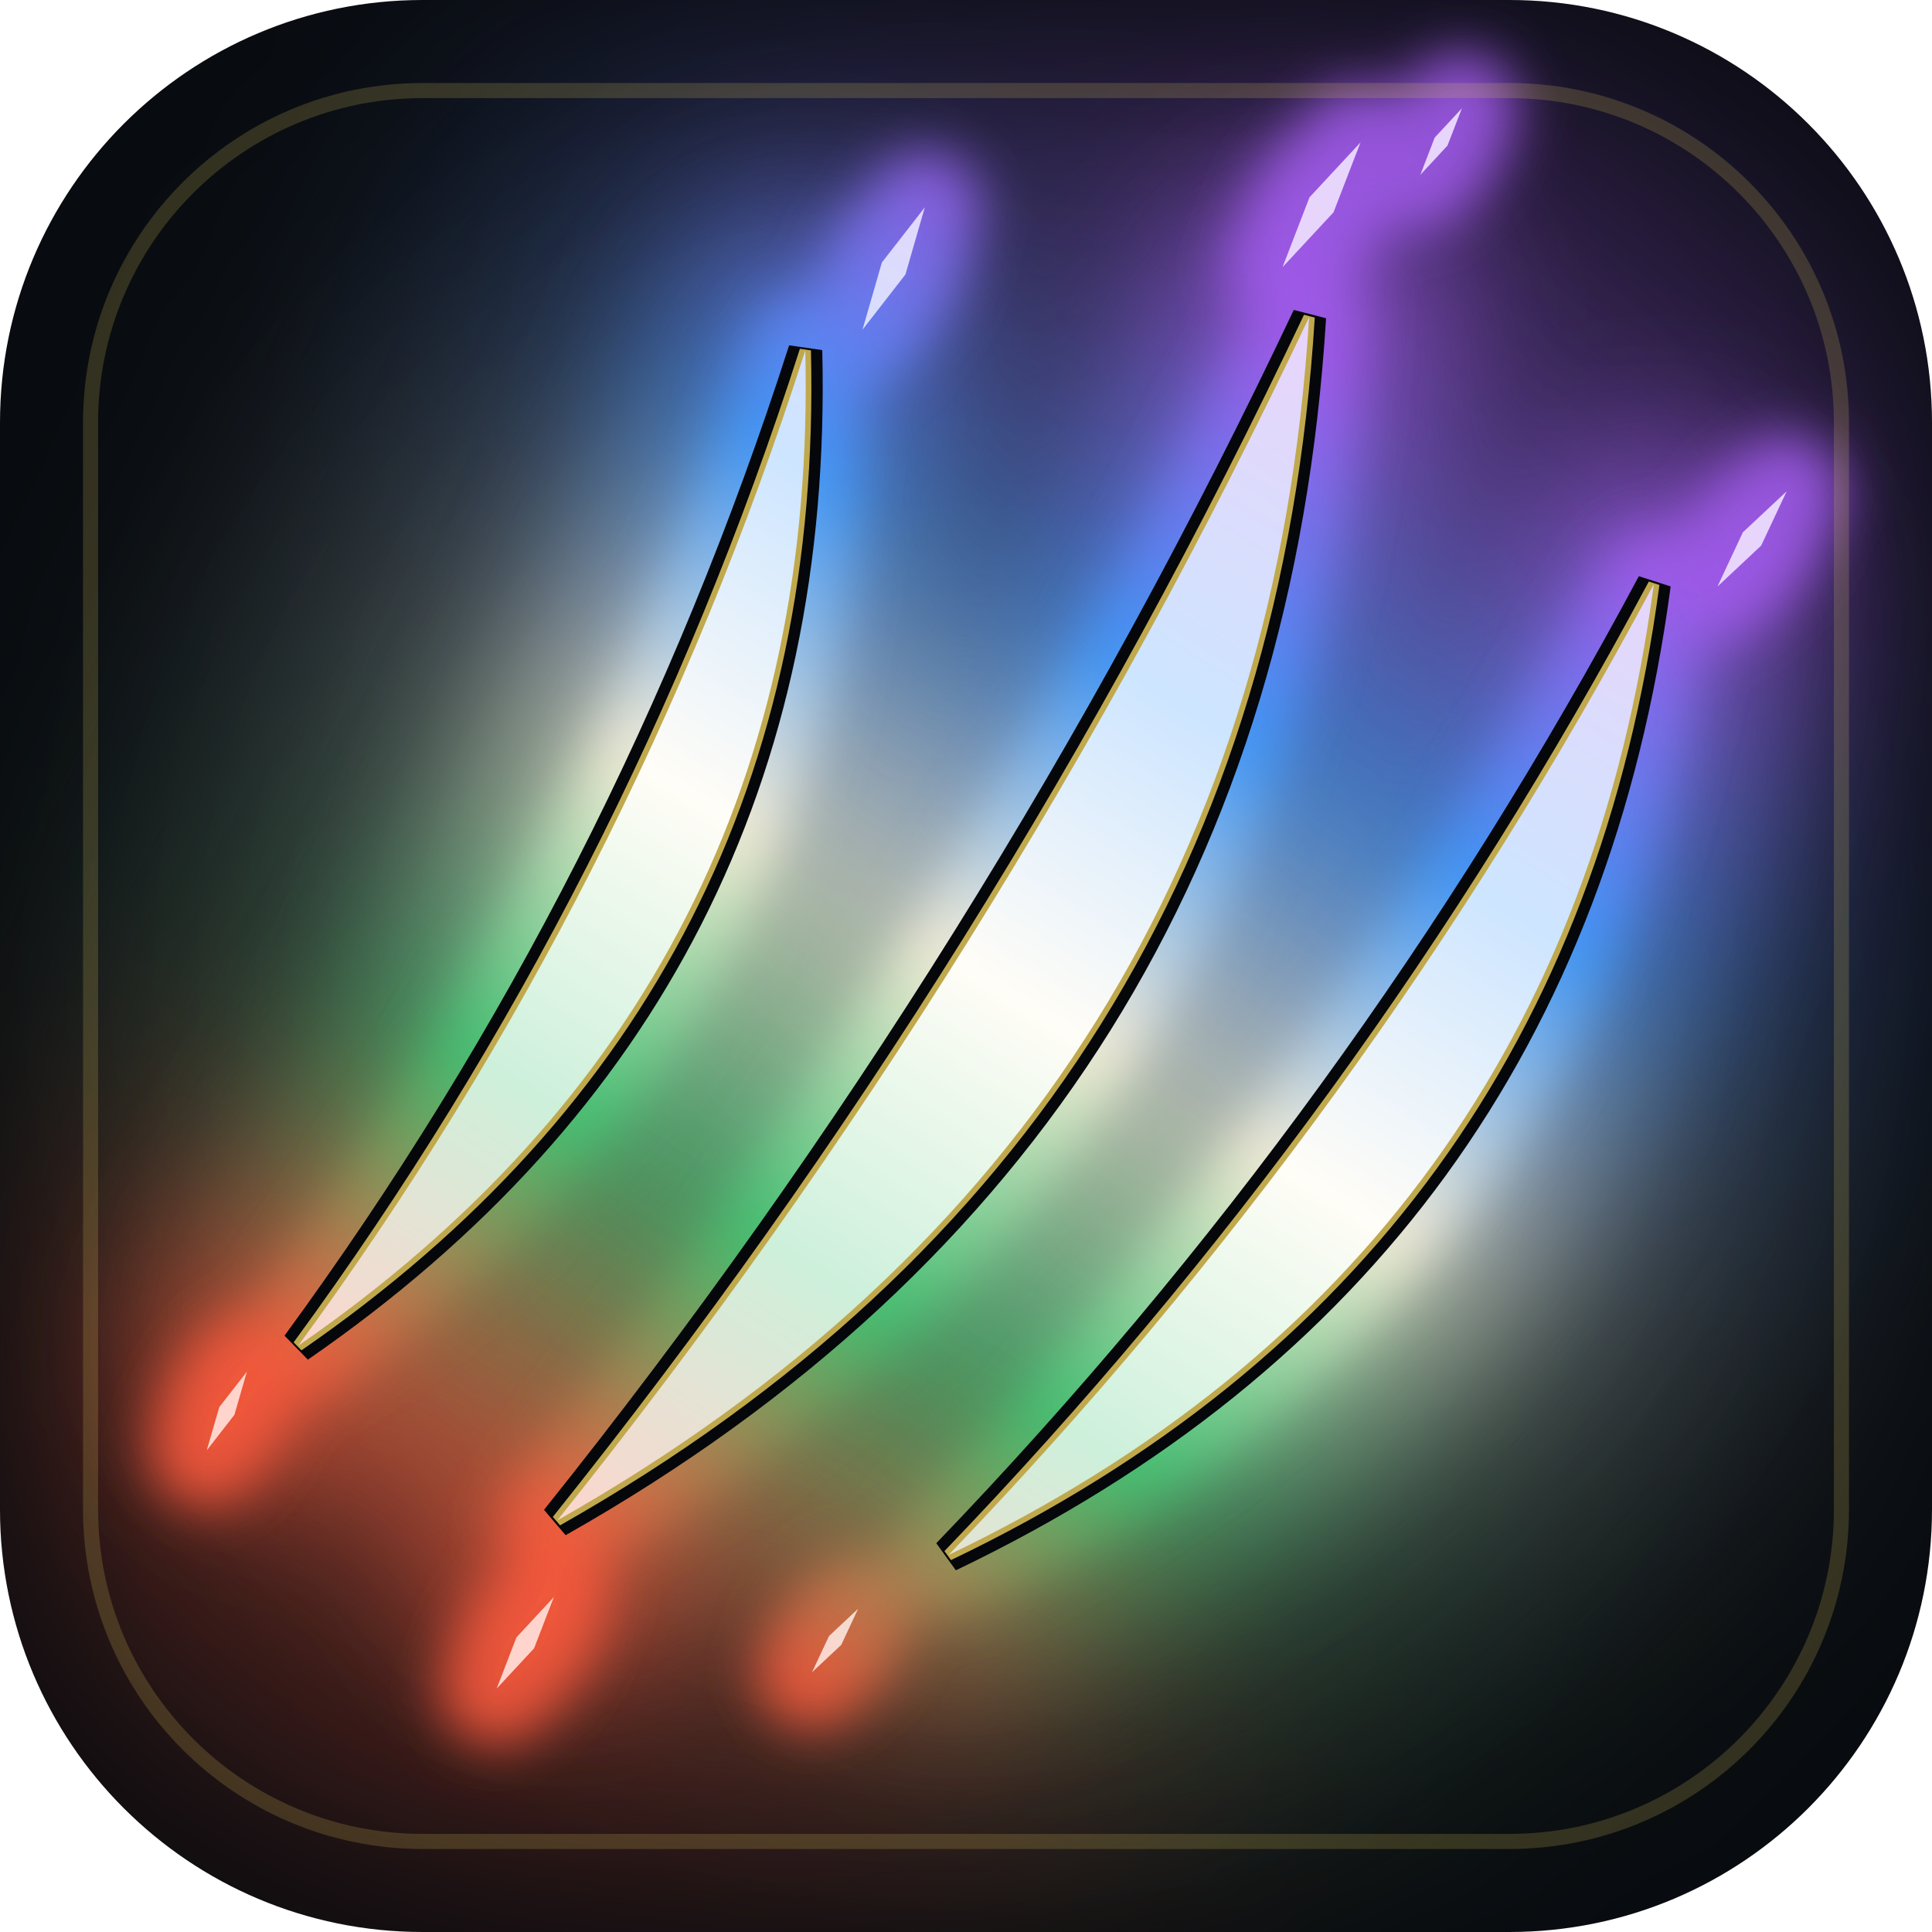
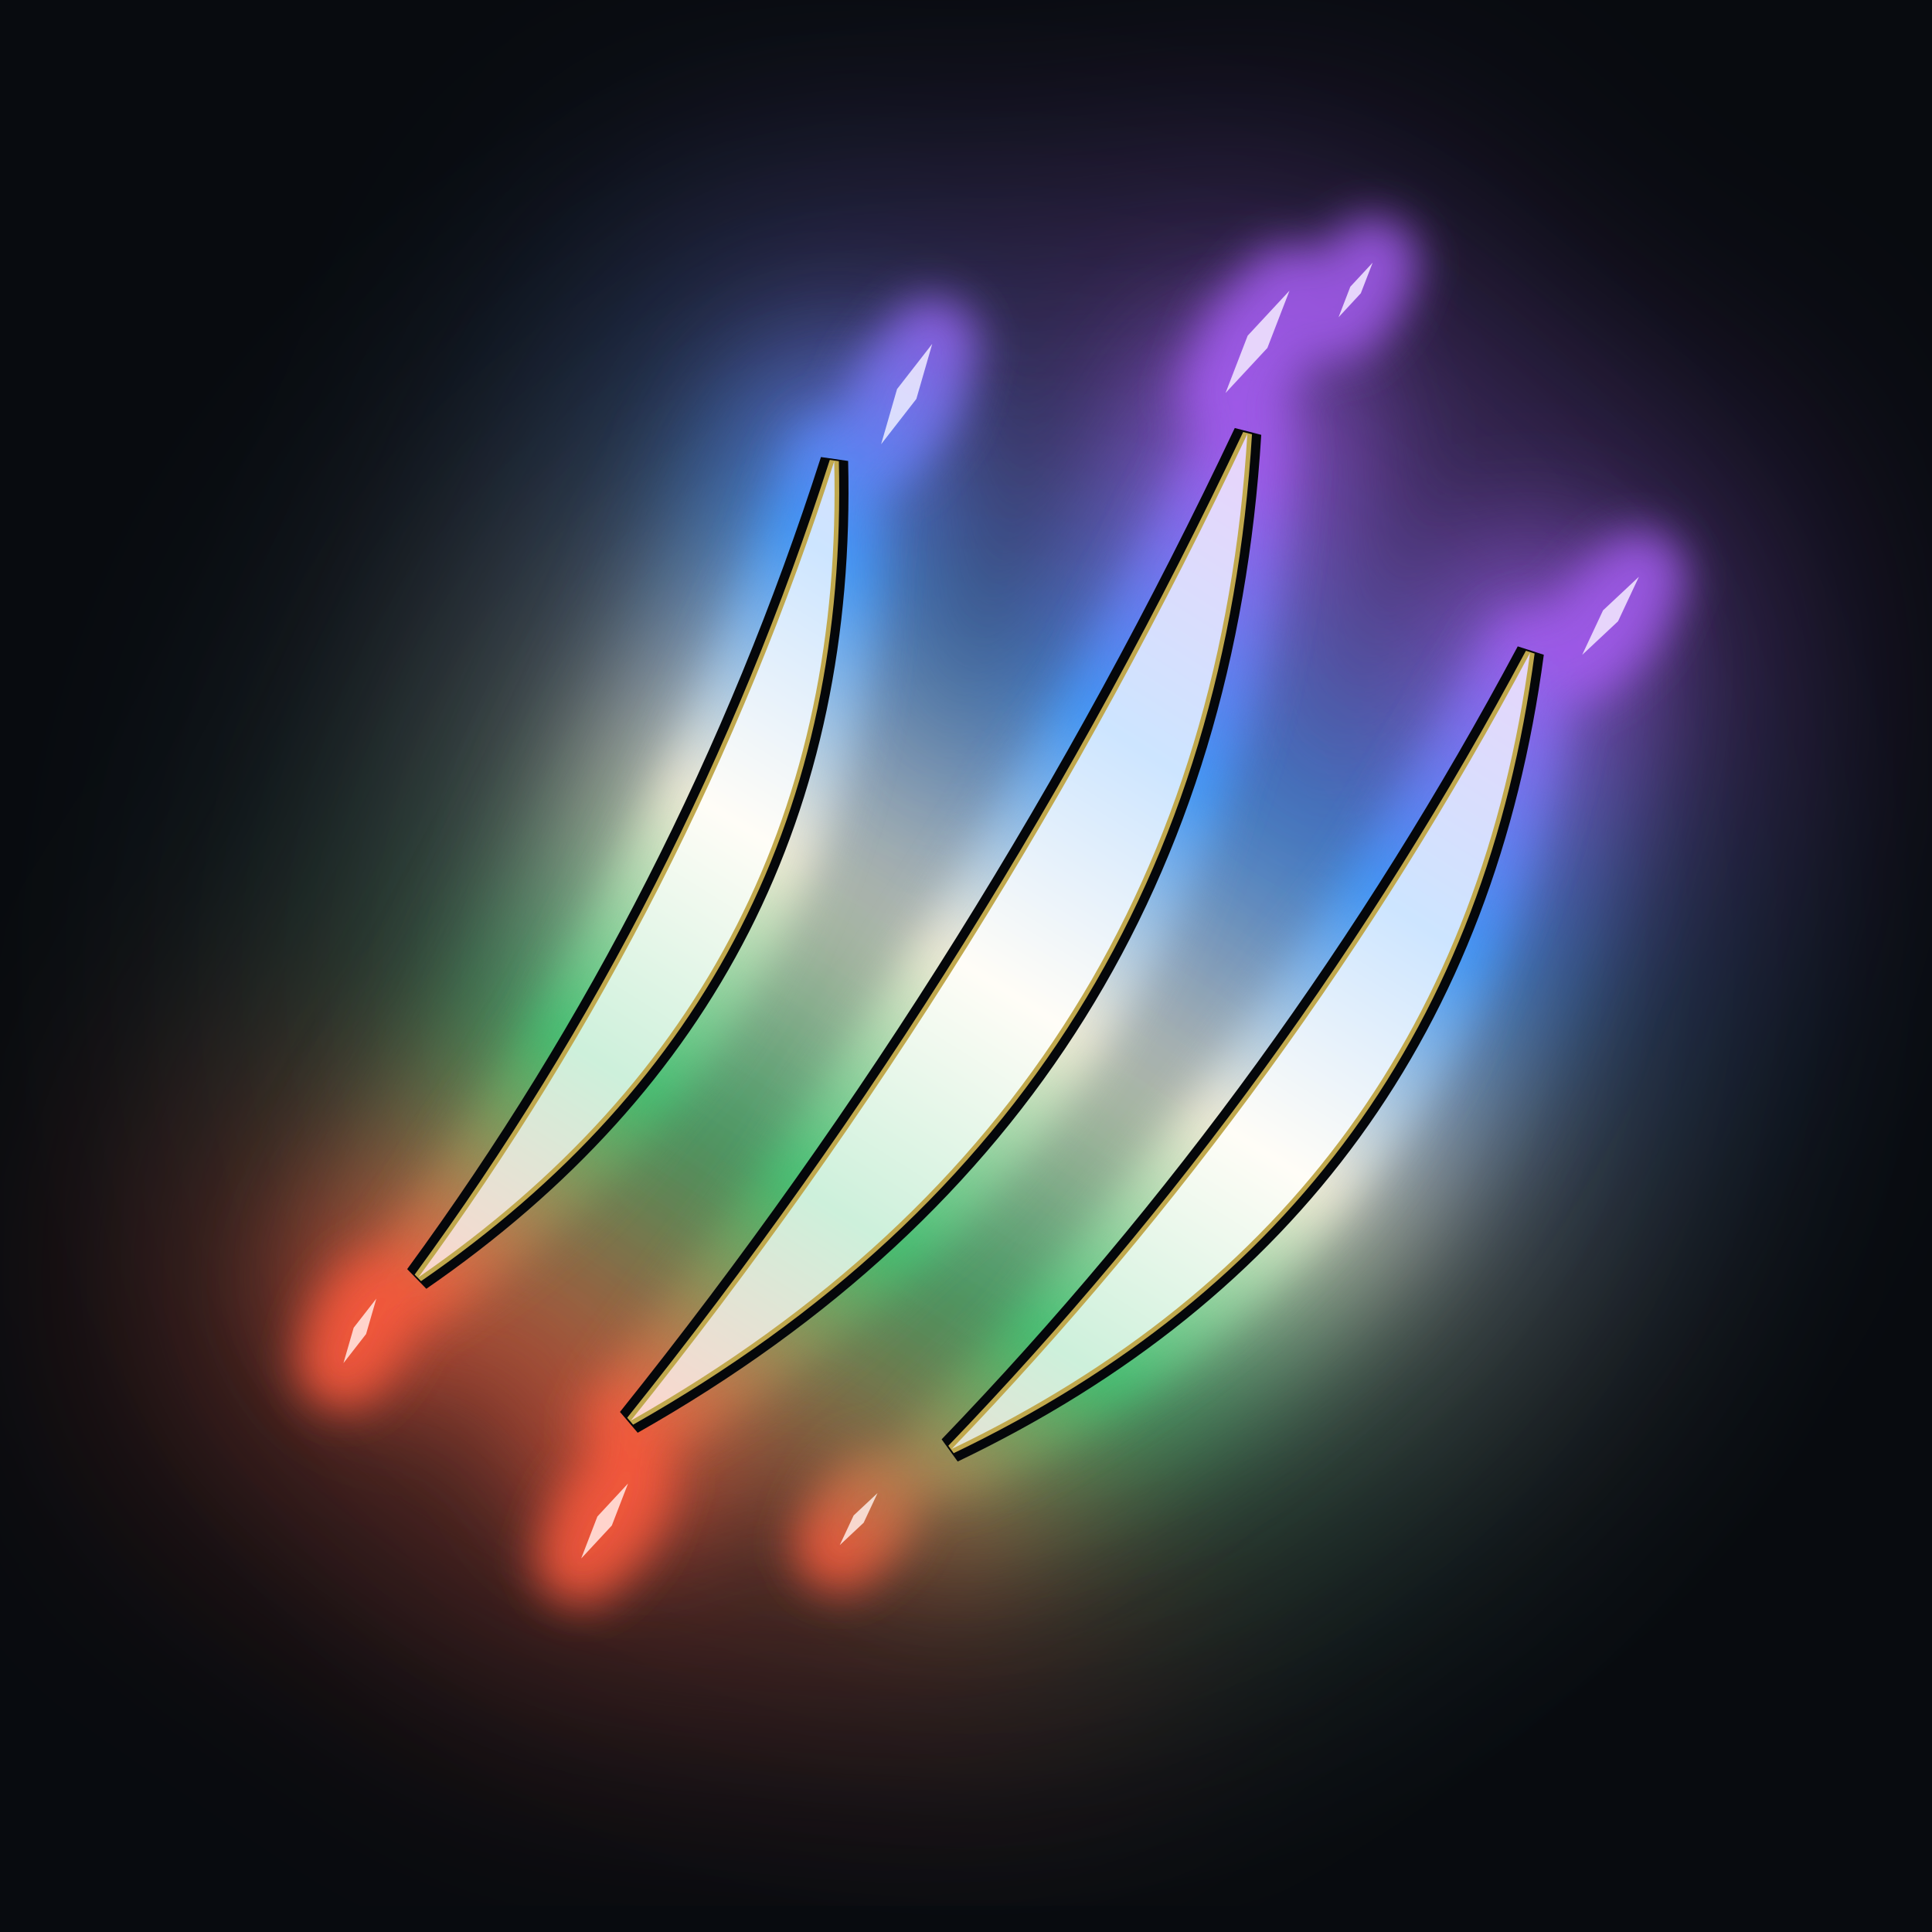
- <svg xmlns="http://www.w3.org/2000/svg" viewBox="0 0 512 512" width="512" height="512" role="img" aria-label="jonny-boi">
+ <svg xmlns="http://www.w3.org/2000/svg" viewBox="0 0 512 512" width="512" height="512" role="img" aria-label="jonny-boi (maskable)">
  <defs>
    <clipPath id="plane-clip">
-       <rect width="512" height="512" rx="112" />
+       <rect width="512" height="512" />
    </clipPath>
    <radialGradient id="plane" gradientUnits="userSpaceOnUse" cx="256" cy="256" r="256">
      <stop offset="0" stop-color="#19212c" />
      <stop offset="1" stop-color="#080b0f" />
    </radialGradient>
    <linearGradient id="spectrum" gradientUnits="userSpaceOnUse" x1="157.44" y1="413.74" x2="354.56" y2="98.26">
      <stop offset="0" stop-color="#ff5a3c" />
      <stop offset="0.26" stop-color="#3fc673" />
      <stop offset="0.5" stop-color="#fff6df" />
      <stop offset="0.74" stop-color="#3f9bff" />
      <stop offset="1" stop-color="#a45cf0" />
    </linearGradient>
    <linearGradient id="tear-core" gradientUnits="userSpaceOnUse" x1="157.44" y1="413.74" x2="354.56" y2="98.26">
      <stop offset="0" stop-color="#ffd4cc" />
      <stop offset="0.26" stop-color="#cdf0db" />
      <stop offset="0.5" stop-color="#fffdf7" />
      <stop offset="0.74" stop-color="#cde5ff" />
      <stop offset="1" stop-color="#e7d5fb" />
    </linearGradient>
    <filter id="bleed-blur-0" x="-45%" y="-45%" width="190%" height="190%">
      <feGaussianBlur stdDeviation="44" />
    </filter>
    <filter id="bleed-blur-1" x="-45%" y="-45%" width="190%" height="190%">
      <feGaussianBlur stdDeviation="19" />
    </filter>
    <filter id="bleed-blur-2" x="-45%" y="-45%" width="190%" height="190%">
      <feGaussianBlur stdDeviation="7" />
    </filter>
  </defs>
-   <rect width="512" height="512" rx="112" fill="url(#plane)" />
+   <rect width="512" height="512" fill="url(#plane)" />
  <g clip-path="url(#plane-clip)">
-     <g>
+     <g transform="translate(46.08 46.08) scale(0.82)">
      <g filter="url(#bleed-blur-0)" opacity="0.34">
        <path d="M79.03 356.62 Q217.5 261.07 213.41 92.89 Q167.6 235.65 79.03 356.62 Z" fill="url(#spectrum)" stroke="url(#spectrum)" stroke-width="168" stroke-linejoin="round" />
        <path d="M147.68 402.93 Q333.81 297.54 346.93 84.06 Q265.96 255.15 147.68 402.93 Z" fill="url(#spectrum)" stroke="url(#spectrum)" stroke-width="168" stroke-linejoin="round" />
        <path d="M251.37 412.09 Q414.4 334 438.28 154.82 Q362.63 296.39 251.37 412.09 Z" fill="url(#spectrum)" stroke="url(#spectrum)" stroke-width="168" stroke-linejoin="round" />
      </g>
      <g filter="url(#bleed-blur-1)" opacity="0.6">
        <path d="M79.03 356.62 Q217.5 261.07 213.41 92.89 Q167.6 235.65 79.03 356.62 Z" fill="url(#spectrum)" stroke="url(#spectrum)" stroke-width="76" stroke-linejoin="round" />
        <path d="M147.68 402.93 Q333.81 297.54 346.93 84.06 Q265.96 255.15 147.68 402.93 Z" fill="url(#spectrum)" stroke="url(#spectrum)" stroke-width="76" stroke-linejoin="round" />
        <path d="M251.37 412.09 Q414.4 334 438.28 154.82 Q362.63 296.39 251.37 412.09 Z" fill="url(#spectrum)" stroke="url(#spectrum)" stroke-width="76" stroke-linejoin="round" />
      </g>
      <g filter="url(#bleed-blur-2)" opacity="0.85">
        <path d="M79.03 356.62 Q217.5 261.07 213.41 92.89 Q167.6 235.65 79.03 356.62 Z" fill="url(#spectrum)" stroke="url(#spectrum)" stroke-width="30" stroke-linejoin="round" />
        <path d="M147.68 402.93 Q333.81 297.54 346.93 84.06 Q265.96 255.15 147.68 402.93 Z" fill="url(#spectrum)" stroke="url(#spectrum)" stroke-width="30" stroke-linejoin="round" />
        <path d="M251.37 412.09 Q414.4 334 438.28 154.82 Q362.63 296.39 251.37 412.09 Z" fill="url(#spectrum)" stroke="url(#spectrum)" stroke-width="30" stroke-linejoin="round" />
        <path d="M228.57 87.37 L233.71 69.56 L245.09 54.93 L239.95 72.74 Z" fill="url(#spectrum)" stroke="url(#spectrum)" stroke-width="30" stroke-linejoin="round" />
        <path d="M54.8 384.35 L58.11 372.9 L65.43 363.5 L62.12 374.94 Z" fill="url(#spectrum)" stroke="url(#spectrum)" stroke-width="30" stroke-linejoin="round" />
        <path d="M339.88 70.81 L347.03 52.29 L360.55 37.74 L353.4 56.26 Z" fill="url(#spectrum)" stroke="url(#spectrum)" stroke-width="30" stroke-linejoin="round" />
        <path d="M376.4 46.34 L380.21 36.46 L387.42 28.7 L383.6 38.58 Z" fill="url(#spectrum)" stroke="url(#spectrum)" stroke-width="30" stroke-linejoin="round" />
        <path d="M131.63 447.49 L136.87 433.91 L146.78 423.24 L141.54 436.82 Z" fill="url(#spectrum)" stroke="url(#spectrum)" stroke-width="30" stroke-linejoin="round" />
        <path d="M455.14 155.45 L461.88 141.06 L473.48 130.2 L466.73 144.59 Z" fill="url(#spectrum)" stroke="url(#spectrum)" stroke-width="30" stroke-linejoin="round" />
        <path d="M215.2 443.16 L219.69 433.57 L227.42 426.33 L222.93 435.92 Z" fill="url(#spectrum)" stroke="url(#spectrum)" stroke-width="30" stroke-linejoin="round" />
      </g>
      <path d="M79.03 356.62 Q217.5 261.07 213.41 92.89 Q167.6 235.65 79.03 356.62 Z" fill="none" stroke="#05070a" stroke-width="9" />
      <path d="M79.03 356.62 Q217.5 261.07 213.41 92.89 Q167.6 235.65 79.03 356.62 Z" fill="none" stroke="#e0c45a" stroke-width="3" stroke-opacity="0.85" />
      <path d="M79.03 356.62 Q217.5 261.07 213.41 92.89 Q167.6 235.65 79.03 356.62 Z" fill="url(#tear-core)" />
      <path d="M147.68 402.93 Q333.81 297.54 346.93 84.06 Q265.96 255.15 147.68 402.93 Z" fill="none" stroke="#05070a" stroke-width="9" />
      <path d="M147.68 402.93 Q333.81 297.54 346.93 84.06 Q265.96 255.15 147.68 402.93 Z" fill="none" stroke="#e0c45a" stroke-width="3" stroke-opacity="0.85" />
      <path d="M147.68 402.93 Q333.81 297.54 346.93 84.06 Q265.96 255.15 147.68 402.93 Z" fill="url(#tear-core)" />
      <path d="M251.37 412.09 Q414.4 334 438.28 154.82 Q362.63 296.39 251.37 412.09 Z" fill="none" stroke="#05070a" stroke-width="9" />
      <path d="M251.37 412.09 Q414.4 334 438.28 154.82 Q362.63 296.39 251.37 412.09 Z" fill="none" stroke="#e0c45a" stroke-width="3" stroke-opacity="0.85" />
      <path d="M251.37 412.09 Q414.4 334 438.28 154.82 Q362.63 296.39 251.37 412.09 Z" fill="url(#tear-core)" />
      <g fill="url(#tear-core)">
        <path d="M228.57 87.37 L233.71 69.56 L245.09 54.93 L239.95 72.74 Z" />
        <path d="M54.8 384.35 L58.11 372.9 L65.43 363.5 L62.12 374.94 Z" />
        <path d="M339.88 70.81 L347.03 52.29 L360.55 37.74 L353.4 56.26 Z" />
        <path d="M376.4 46.34 L380.21 36.46 L387.42 28.7 L383.6 38.58 Z" />
        <path d="M131.63 447.49 L136.87 433.91 L146.78 423.24 L141.54 436.82 Z" />
        <path d="M455.14 155.45 L461.88 141.06 L473.48 130.2 L466.73 144.59 Z" />
        <path d="M215.2 443.16 L219.69 433.57 L227.42 426.33 L222.93 435.92 Z" />
      </g>
    </g>
  </g>
-   <rect x="24" y="24" width="464" height="464" rx="88" fill="none" stroke="#e0c45a" stroke-opacity="0.2" stroke-width="4" />
</svg>
